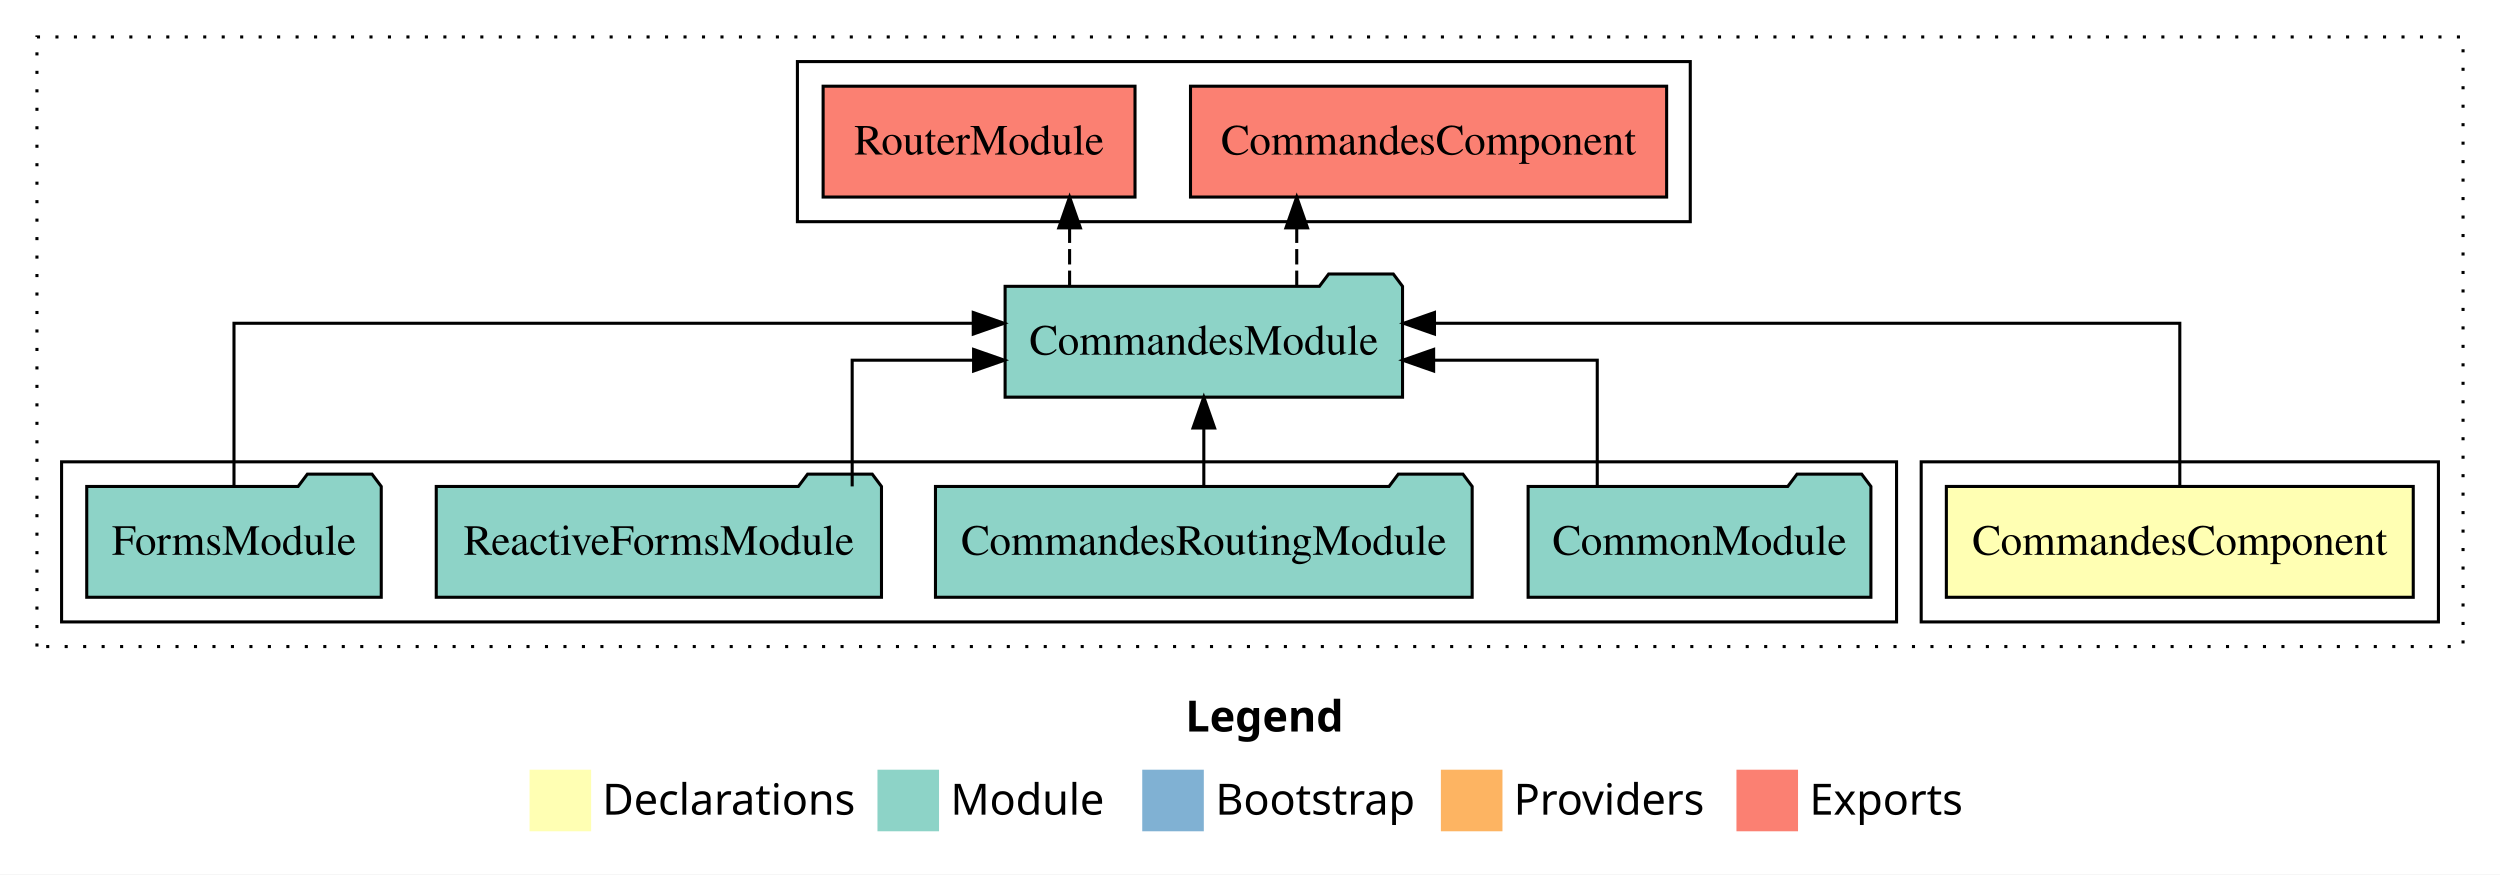
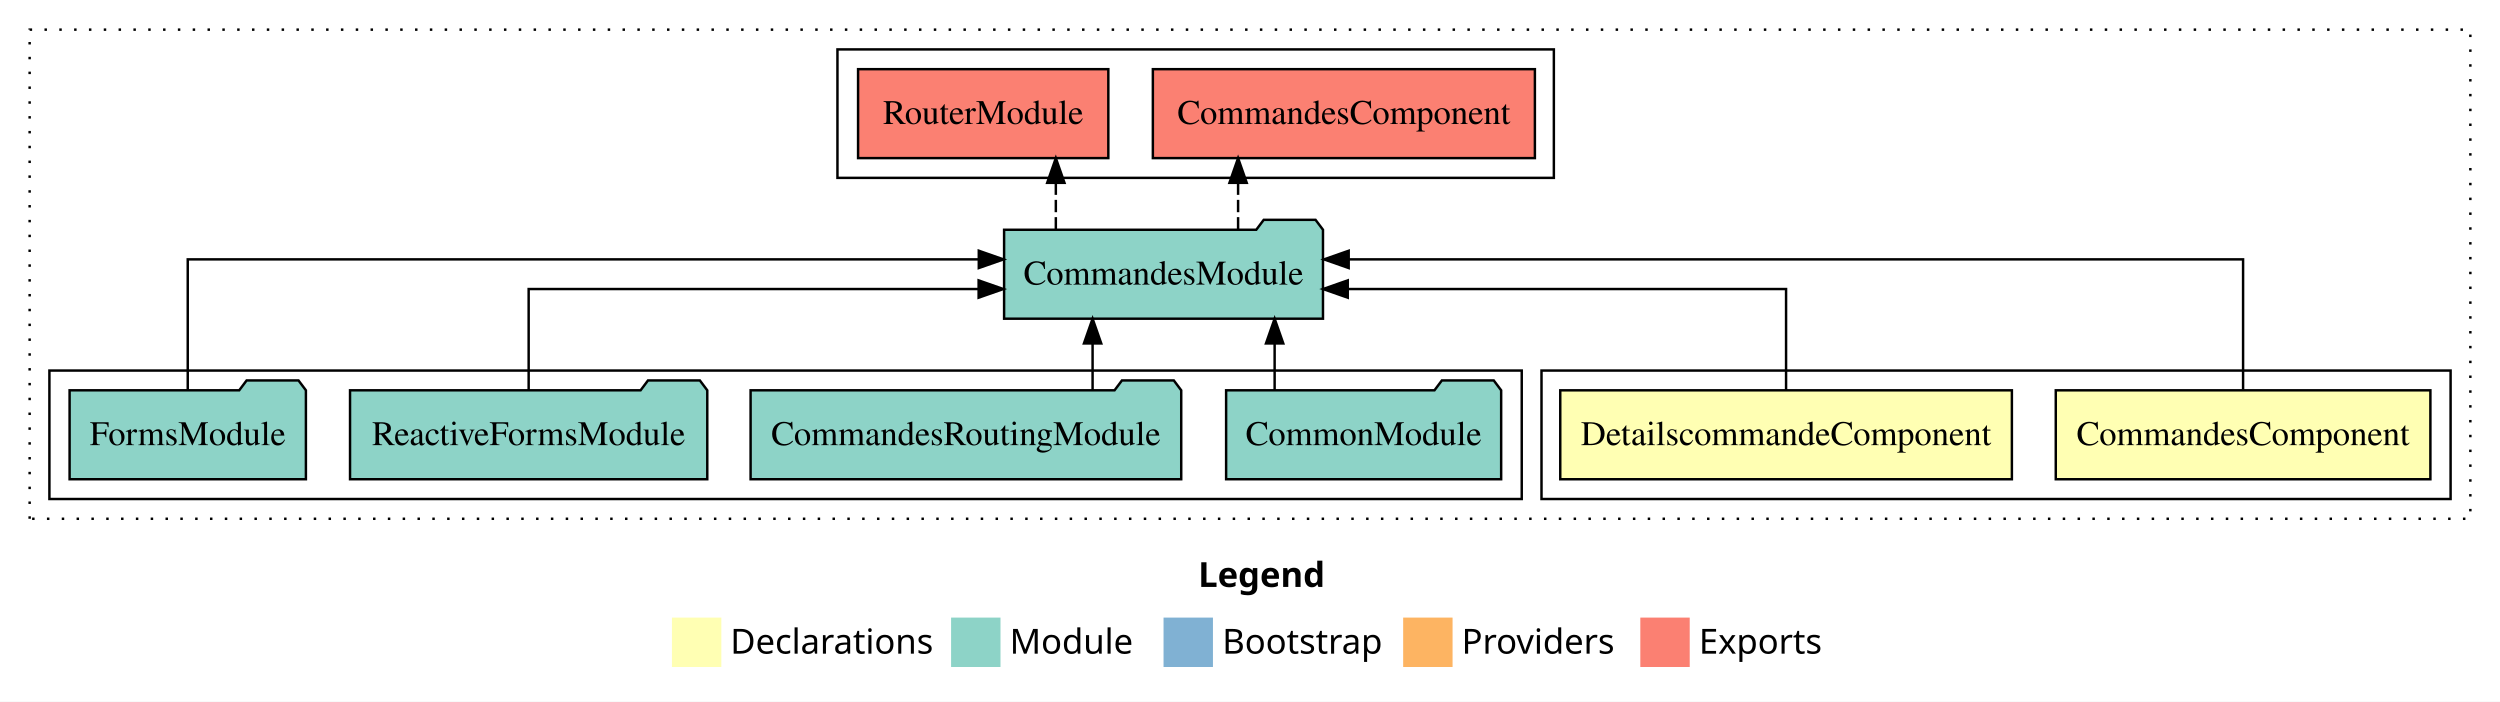
- <svg xmlns="http://www.w3.org/2000/svg" width="812pt" height="284pt" viewBox="0.00 0.00 812.00 284.00">
+ <svg xmlns="http://www.w3.org/2000/svg" width="1012pt" height="284pt" viewBox="0.00 0.00 1012.00 284.00">
  <g id="graph0" class="graph" transform="scale(1 1) rotate(0) translate(4 280)">
-     <polygon fill="#ffffff" stroke="transparent" points="-4,4 -4,-280 808,-280 808,4 -4,4" />
-     <text text-anchor="start" x="381.009" y="-42.4" font-family="sans-serif" font-weight="bold" font-size="14.00" fill="#000000">Legend</text>
-     <polygon fill="#ffffb3" stroke="transparent" points="168,-10 168,-30 188,-30 188,-10 168,-10" />
-     <text text-anchor="start" x="191.629" y="-15.4" font-family="sans-serif" font-size="14.00" fill="#000000">  Declarations</text>
-     <polygon fill="#8dd3c7" stroke="transparent" points="281,-10 281,-30 301,-30 301,-10 281,-10" />
-     <text text-anchor="start" x="304.725" y="-15.4" font-family="sans-serif" font-size="14.00" fill="#000000">  Module</text>
-     <polygon fill="#80b1d3" stroke="transparent" points="367,-10 367,-30 387,-30 387,-10 367,-10" />
-     <text text-anchor="start" x="390.781" y="-15.4" font-family="sans-serif" font-size="14.00" fill="#000000">  Bootstrap</text>
-     <polygon fill="#fdb462" stroke="transparent" points="464,-10 464,-30 484,-30 484,-10 464,-10" />
-     <text text-anchor="start" x="487.673" y="-15.4" font-family="sans-serif" font-size="14.00" fill="#000000">  Providers</text>
-     <polygon fill="#fb8072" stroke="transparent" points="560,-10 560,-30 580,-30 580,-10 560,-10" />
-     <text text-anchor="start" x="583.726" y="-15.4" font-family="sans-serif" font-size="14.00" fill="#000000">  Exports</text>
+     <polygon fill="#ffffff" stroke="transparent" points="-4,4 -4,-280 1008,-280 1008,4 -4,4" />
+     <text text-anchor="start" x="481.009" y="-42.4" font-family="sans-serif" font-weight="bold" font-size="14.00" fill="#000000">Legend</text>
+     <polygon fill="#ffffb3" stroke="transparent" points="268,-10 268,-30 288,-30 288,-10 268,-10" />
+     <text text-anchor="start" x="291.629" y="-15.4" font-family="sans-serif" font-size="14.00" fill="#000000">  Declarations</text>
+     <polygon fill="#8dd3c7" stroke="transparent" points="381,-10 381,-30 401,-30 401,-10 381,-10" />
+     <text text-anchor="start" x="404.725" y="-15.4" font-family="sans-serif" font-size="14.00" fill="#000000">  Module</text>
+     <polygon fill="#80b1d3" stroke="transparent" points="467,-10 467,-30 487,-30 487,-10 467,-10" />
+     <text text-anchor="start" x="490.781" y="-15.4" font-family="sans-serif" font-size="14.00" fill="#000000">  Bootstrap</text>
+     <polygon fill="#fdb462" stroke="transparent" points="564,-10 564,-30 584,-30 584,-10 564,-10" />
+     <text text-anchor="start" x="587.673" y="-15.4" font-family="sans-serif" font-size="14.00" fill="#000000">  Providers</text>
+     <polygon fill="#fb8072" stroke="transparent" points="660,-10 660,-30 680,-30 680,-10 660,-10" />
+     <text text-anchor="start" x="683.726" y="-15.4" font-family="sans-serif" font-size="14.00" fill="#000000">  Exports</text>
    <g id="clust1" class="cluster">
-       <polygon fill="none" stroke="#000000" stroke-dasharray="1,5" points="8,-70 8,-268 796,-268 796,-70 8,-70" />
+       <polygon fill="none" stroke="#000000" stroke-dasharray="1,5" points="8,-70 8,-268 996,-268 996,-70 8,-70" />
    </g>
    <g id="clust2" class="cluster">
-       <polygon fill="none" stroke="#000000" points="620,-78 620,-130 788,-130 788,-78 620,-78" />
+       <polygon fill="none" stroke="#000000" points="620,-78 620,-130 988,-130 988,-78 620,-78" />
    </g>
-     <g id="clust4" class="cluster">
+     <g id="clust5" class="cluster">
      <polygon fill="none" stroke="#000000" points="16,-78 16,-130 612,-130 612,-78 16,-78" />
    </g>
-     <g id="clust5" class="cluster">
-       <polygon fill="none" stroke="#000000" points="255,-208 255,-260 545,-260 545,-208 255,-208" />
+     <g id="clust6" class="cluster">
+       <polygon fill="none" stroke="#000000" points="335,-208 335,-260 625,-260 625,-208 335,-208" />
    </g>
    <g id="node1" class="node">
-       <polygon fill="#ffffb3" stroke="#000000" points="779.824,-122 628.176,-122 628.176,-86 779.824,-86 779.824,-122" />
-       <text text-anchor="middle" x="704" y="-99.8" font-family="Times,serif" font-size="14.00" fill="#000000">CommandesComponent</text>
+       <polygon fill="#ffffb3" stroke="#000000" points="979.824,-122 828.176,-122 828.176,-86 979.824,-86 979.824,-122" />
+       <text text-anchor="middle" x="904" y="-99.8" font-family="Times,serif" font-size="14.00" fill="#000000">CommandesComponent</text>
+     </g>
+     <g id="node3" class="node">
+       <polygon fill="#8dd3c7" stroke="#000000" points="531.542,-187 528.542,-191 507.542,-191 504.542,-187 402.458,-187 402.458,-151 531.542,-151 531.542,-187" />
+       <text text-anchor="middle" x="467" y="-164.8" font-family="Times,serif" font-size="14.00" fill="#000000">CommandesModule</text>
+     </g>
+     <g id="edge1" class="edge">
+       <path fill="none" stroke="#000000" d="M904,-122.284C904,-143.321 904,-175 904,-175 904,-175 541.951,-175 541.951,-175" />
+       <polygon fill="#000000" stroke="#000000" points="541.952,-171.5 531.951,-175 541.951,-178.5 541.952,-171.5" />
    </g>
    <g id="node2" class="node">
-       <polygon fill="#8dd3c7" stroke="#000000" points="451.542,-187 448.542,-191 427.542,-191 424.542,-187 322.458,-187 322.458,-151 451.542,-151 451.542,-187" />
-       <text text-anchor="middle" x="387" y="-164.8" font-family="Times,serif" font-size="14.00" fill="#000000">CommandesModule</text>
+       <polygon fill="#ffffb3" stroke="#000000" points="810.41,-122 627.59,-122 627.59,-86 810.41,-86 810.41,-122" />
+       <text text-anchor="middle" x="719" y="-99.8" font-family="Times,serif" font-size="14.00" fill="#000000">DetailscommandeComponent</text>
    </g>
-     <g id="edge1" class="edge">
-       <path fill="none" stroke="#000000" d="M704,-122.284C704,-143.321 704,-175 704,-175 704,-175 461.915,-175 461.915,-175" />
-       <polygon fill="#000000" stroke="#000000" points="461.915,-171.5 451.915,-175 461.915,-178.5 461.915,-171.5" />
-     </g>
-     <g id="node7" class="node">
-       <polygon fill="#fb8072" stroke="#000000" points="537.324,-252 382.676,-252 382.676,-216 537.324,-216 537.324,-252" />
-       <text text-anchor="middle" x="460" y="-229.8" font-family="Times,serif" font-size="14.00" fill="#000000">CommandesComponent </text>
-     </g>
-     <g id="edge6" class="edge">
-       <path fill="none" stroke="#000000" stroke-dasharray="5,2" d="M417.179,-187.106C417.179,-187.106 417.179,-205.991 417.179,-205.991" />
-       <polygon fill="#000000" stroke="#000000" points="413.679,-205.991 417.179,-215.991 420.679,-205.991 413.679,-205.991" />
+     <g id="edge2" class="edge">
+       <path fill="none" stroke="#000000" d="M719,-122.022C719,-139.373 719,-163 719,-163 719,-163 541.569,-163 541.569,-163" />
+       <polygon fill="#000000" stroke="#000000" points="541.569,-159.5 531.569,-163 541.569,-166.5 541.569,-159.5" />
    </g>
    <g id="node8" class="node">
-       <polygon fill="#fb8072" stroke="#000000" points="364.652,-252 263.348,-252 263.348,-216 364.652,-216 364.652,-252" />
-       <text text-anchor="middle" x="314" y="-229.8" font-family="Times,serif" font-size="14.00" fill="#000000">RouterModule </text>
+       <polygon fill="#fb8072" stroke="#000000" points="617.324,-252 462.676,-252 462.676,-216 617.324,-216 617.324,-252" />
+       <text text-anchor="middle" x="540" y="-229.8" font-family="Times,serif" font-size="14.00" fill="#000000">CommandesComponent </text>
    </g>
    <g id="edge7" class="edge">
-       <path fill="none" stroke="#000000" stroke-dasharray="5,2" d="M343.403,-187.106C343.403,-187.106 343.403,-205.991 343.403,-205.991" />
-       <polygon fill="#000000" stroke="#000000" points="339.903,-205.991 343.403,-215.991 346.903,-205.991 339.903,-205.991" />
+       <path fill="none" stroke="#000000" stroke-dasharray="5,2" d="M497.179,-187.106C497.179,-187.106 497.179,-205.991 497.179,-205.991" />
+       <polygon fill="#000000" stroke="#000000" points="493.679,-205.991 497.179,-215.991 500.679,-205.991 493.679,-205.991" />
    </g>
-     <g id="node3" class="node">
+     <g id="node9" class="node">
+       <polygon fill="#fb8072" stroke="#000000" points="444.652,-252 343.348,-252 343.348,-216 444.652,-216 444.652,-252" />
+       <text text-anchor="middle" x="394" y="-229.8" font-family="Times,serif" font-size="14.00" fill="#000000">RouterModule </text>
+     </g>
+     <g id="edge8" class="edge">
+       <path fill="none" stroke="#000000" stroke-dasharray="5,2" d="M423.403,-187.106C423.403,-187.106 423.403,-205.991 423.403,-205.991" />
+       <polygon fill="#000000" stroke="#000000" points="419.903,-205.991 423.403,-215.991 426.903,-205.991 419.903,-205.991" />
+     </g>
+     <g id="node4" class="node">
      <polygon fill="#8dd3c7" stroke="#000000" points="603.668,-122 600.668,-126 579.668,-126 576.668,-122 492.332,-122 492.332,-86 603.668,-86 603.668,-122" />
      <text text-anchor="middle" x="548" y="-99.8" font-family="Times,serif" font-size="14.00" fill="#000000">CommonModule</text>
    </g>
-     <g id="edge2" class="edge">
-       <path fill="none" stroke="#000000" d="M514.789,-122.022C514.789,-139.373 514.789,-163 514.789,-163 514.789,-163 461.643,-163 461.643,-163" />
-       <polygon fill="#000000" stroke="#000000" points="461.643,-159.5 451.643,-163 461.643,-166.5 461.643,-159.5" />
+     <g id="edge3" class="edge">
+       <path fill="none" stroke="#000000" d="M511.969,-122.106C511.969,-122.106 511.969,-140.991 511.969,-140.991" />
+       <polygon fill="#000000" stroke="#000000" points="508.469,-140.991 511.969,-150.991 515.468,-140.991 508.469,-140.991" />
    </g>
-     <g id="node4" class="node">
+     <g id="node5" class="node">
      <polygon fill="#8dd3c7" stroke="#000000" points="474.159,-122 471.159,-126 450.159,-126 447.159,-122 299.841,-122 299.841,-86 474.159,-86 474.159,-122" />
      <text text-anchor="middle" x="387" y="-99.8" font-family="Times,serif" font-size="14.00" fill="#000000">CommandesRoutingModule</text>
    </g>
-     <g id="edge3" class="edge">
-       <path fill="none" stroke="#000000" d="M387,-122.106C387,-122.106 387,-140.991 387,-140.991" />
-       <polygon fill="#000000" stroke="#000000" points="383.5,-140.991 387,-150.991 390.5,-140.991 383.5,-140.991" />
+     <g id="edge4" class="edge">
+       <path fill="none" stroke="#000000" d="M438.279,-122.106C438.279,-122.106 438.279,-140.991 438.279,-140.991" />
+       <polygon fill="#000000" stroke="#000000" points="434.779,-140.991 438.279,-150.991 441.779,-140.991 434.779,-140.991" />
    </g>
-     <g id="node5" class="node">
+     <g id="node6" class="node">
      <polygon fill="#8dd3c7" stroke="#000000" points="282.305,-122 279.305,-126 258.305,-126 255.305,-122 137.695,-122 137.695,-86 282.305,-86 282.305,-122" />
      <text text-anchor="middle" x="210" y="-99.8" font-family="Times,serif" font-size="14.00" fill="#000000">ReactiveFormsModule</text>
    </g>
-     <g id="edge4" class="edge">
-       <path fill="none" stroke="#000000" d="M272.788,-122.022C272.788,-139.373 272.788,-163 272.788,-163 272.788,-163 312.219,-163 312.219,-163" />
-       <polygon fill="#000000" stroke="#000000" points="312.219,-166.5 322.219,-163 312.219,-159.5 312.219,-166.5" />
+     <g id="edge5" class="edge">
+       <path fill="none" stroke="#000000" d="M210,-122.022C210,-139.373 210,-163 210,-163 210,-163 392.148,-163 392.148,-163" />
+       <polygon fill="#000000" stroke="#000000" points="392.148,-166.5 402.148,-163 392.148,-159.5 392.148,-166.5" />
    </g>
-     <g id="node6" class="node">
+     <g id="node7" class="node">
      <polygon fill="#8dd3c7" stroke="#000000" points="119.829,-122 116.829,-126 95.829,-126 92.829,-122 24.171,-122 24.171,-86 119.829,-86 119.829,-122" />
      <text text-anchor="middle" x="72" y="-99.8" font-family="Times,serif" font-size="14.00" fill="#000000">FormsModule</text>
    </g>
-     <g id="edge5" class="edge">
-       <path fill="none" stroke="#000000" d="M72,-122.284C72,-143.321 72,-175 72,-175 72,-175 312.114,-175 312.114,-175" />
-       <polygon fill="#000000" stroke="#000000" points="312.114,-178.5 322.114,-175 312.114,-171.5 312.114,-178.5" />
+     <g id="edge6" class="edge">
+       <path fill="none" stroke="#000000" d="M72,-122.284C72,-143.321 72,-175 72,-175 72,-175 392.216,-175 392.216,-175" />
+       <polygon fill="#000000" stroke="#000000" points="392.216,-178.5 402.216,-175 392.216,-171.5 392.216,-178.5" />
    </g>
  </g>
</svg>
